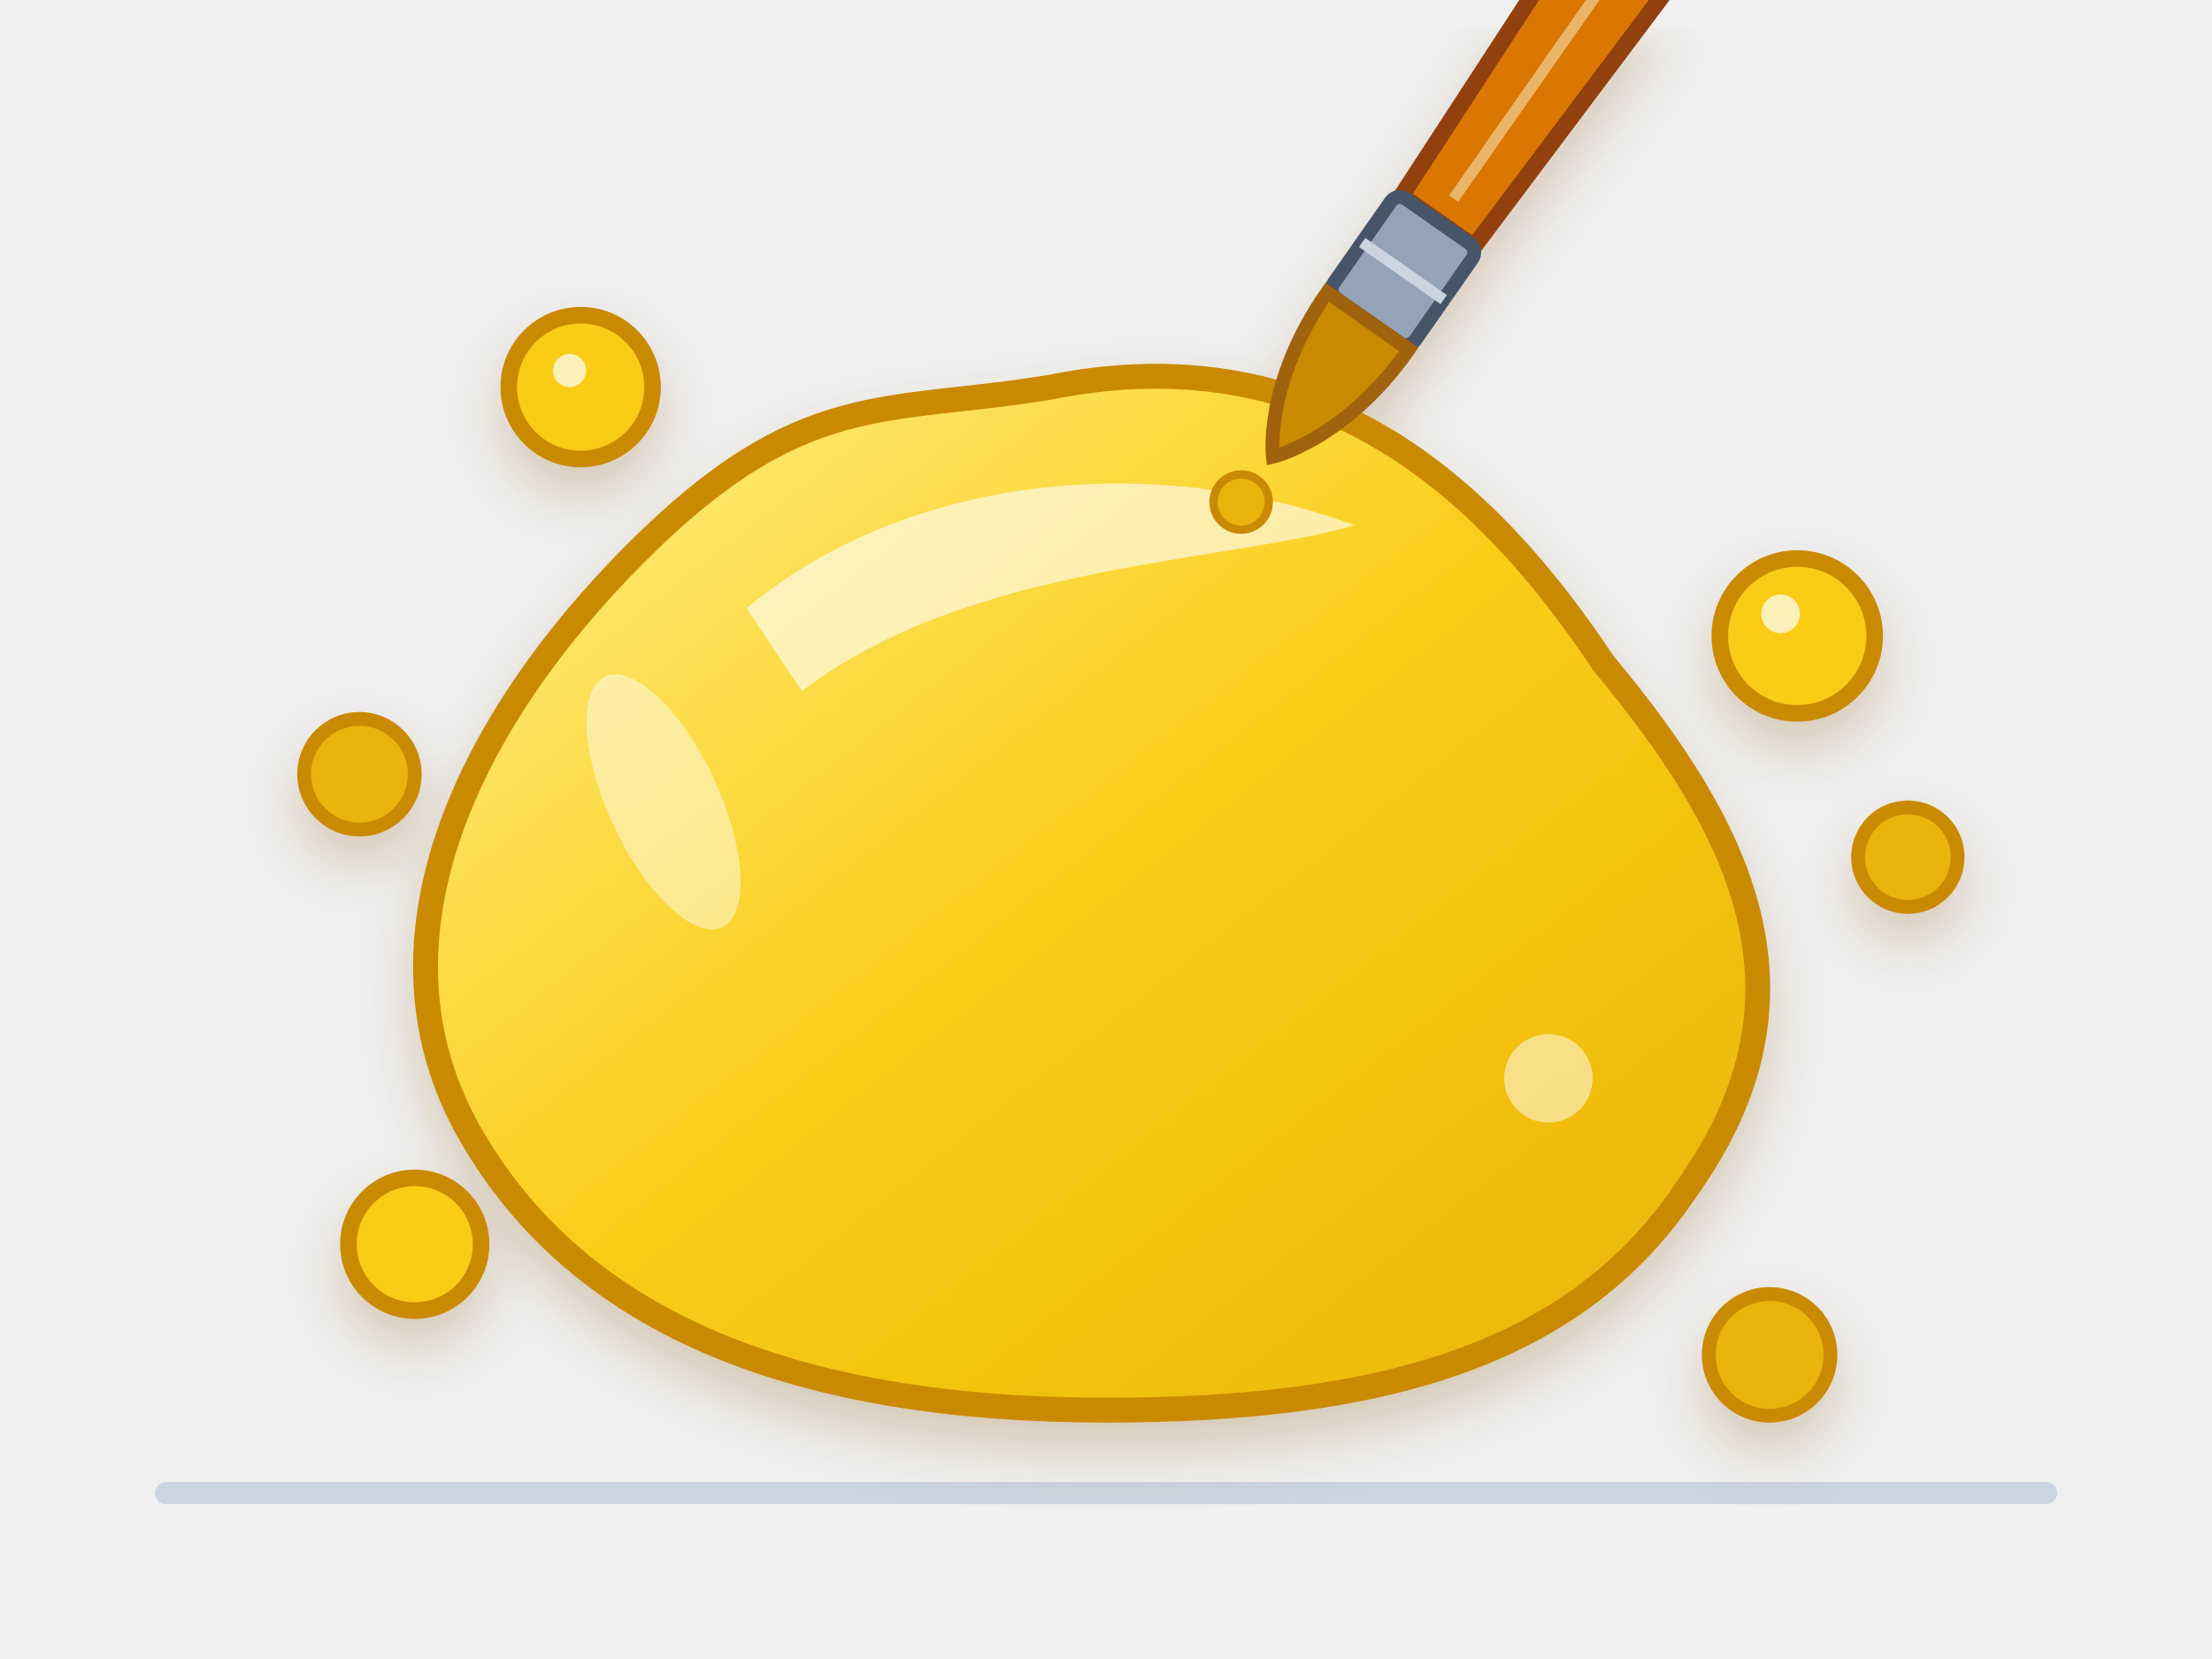
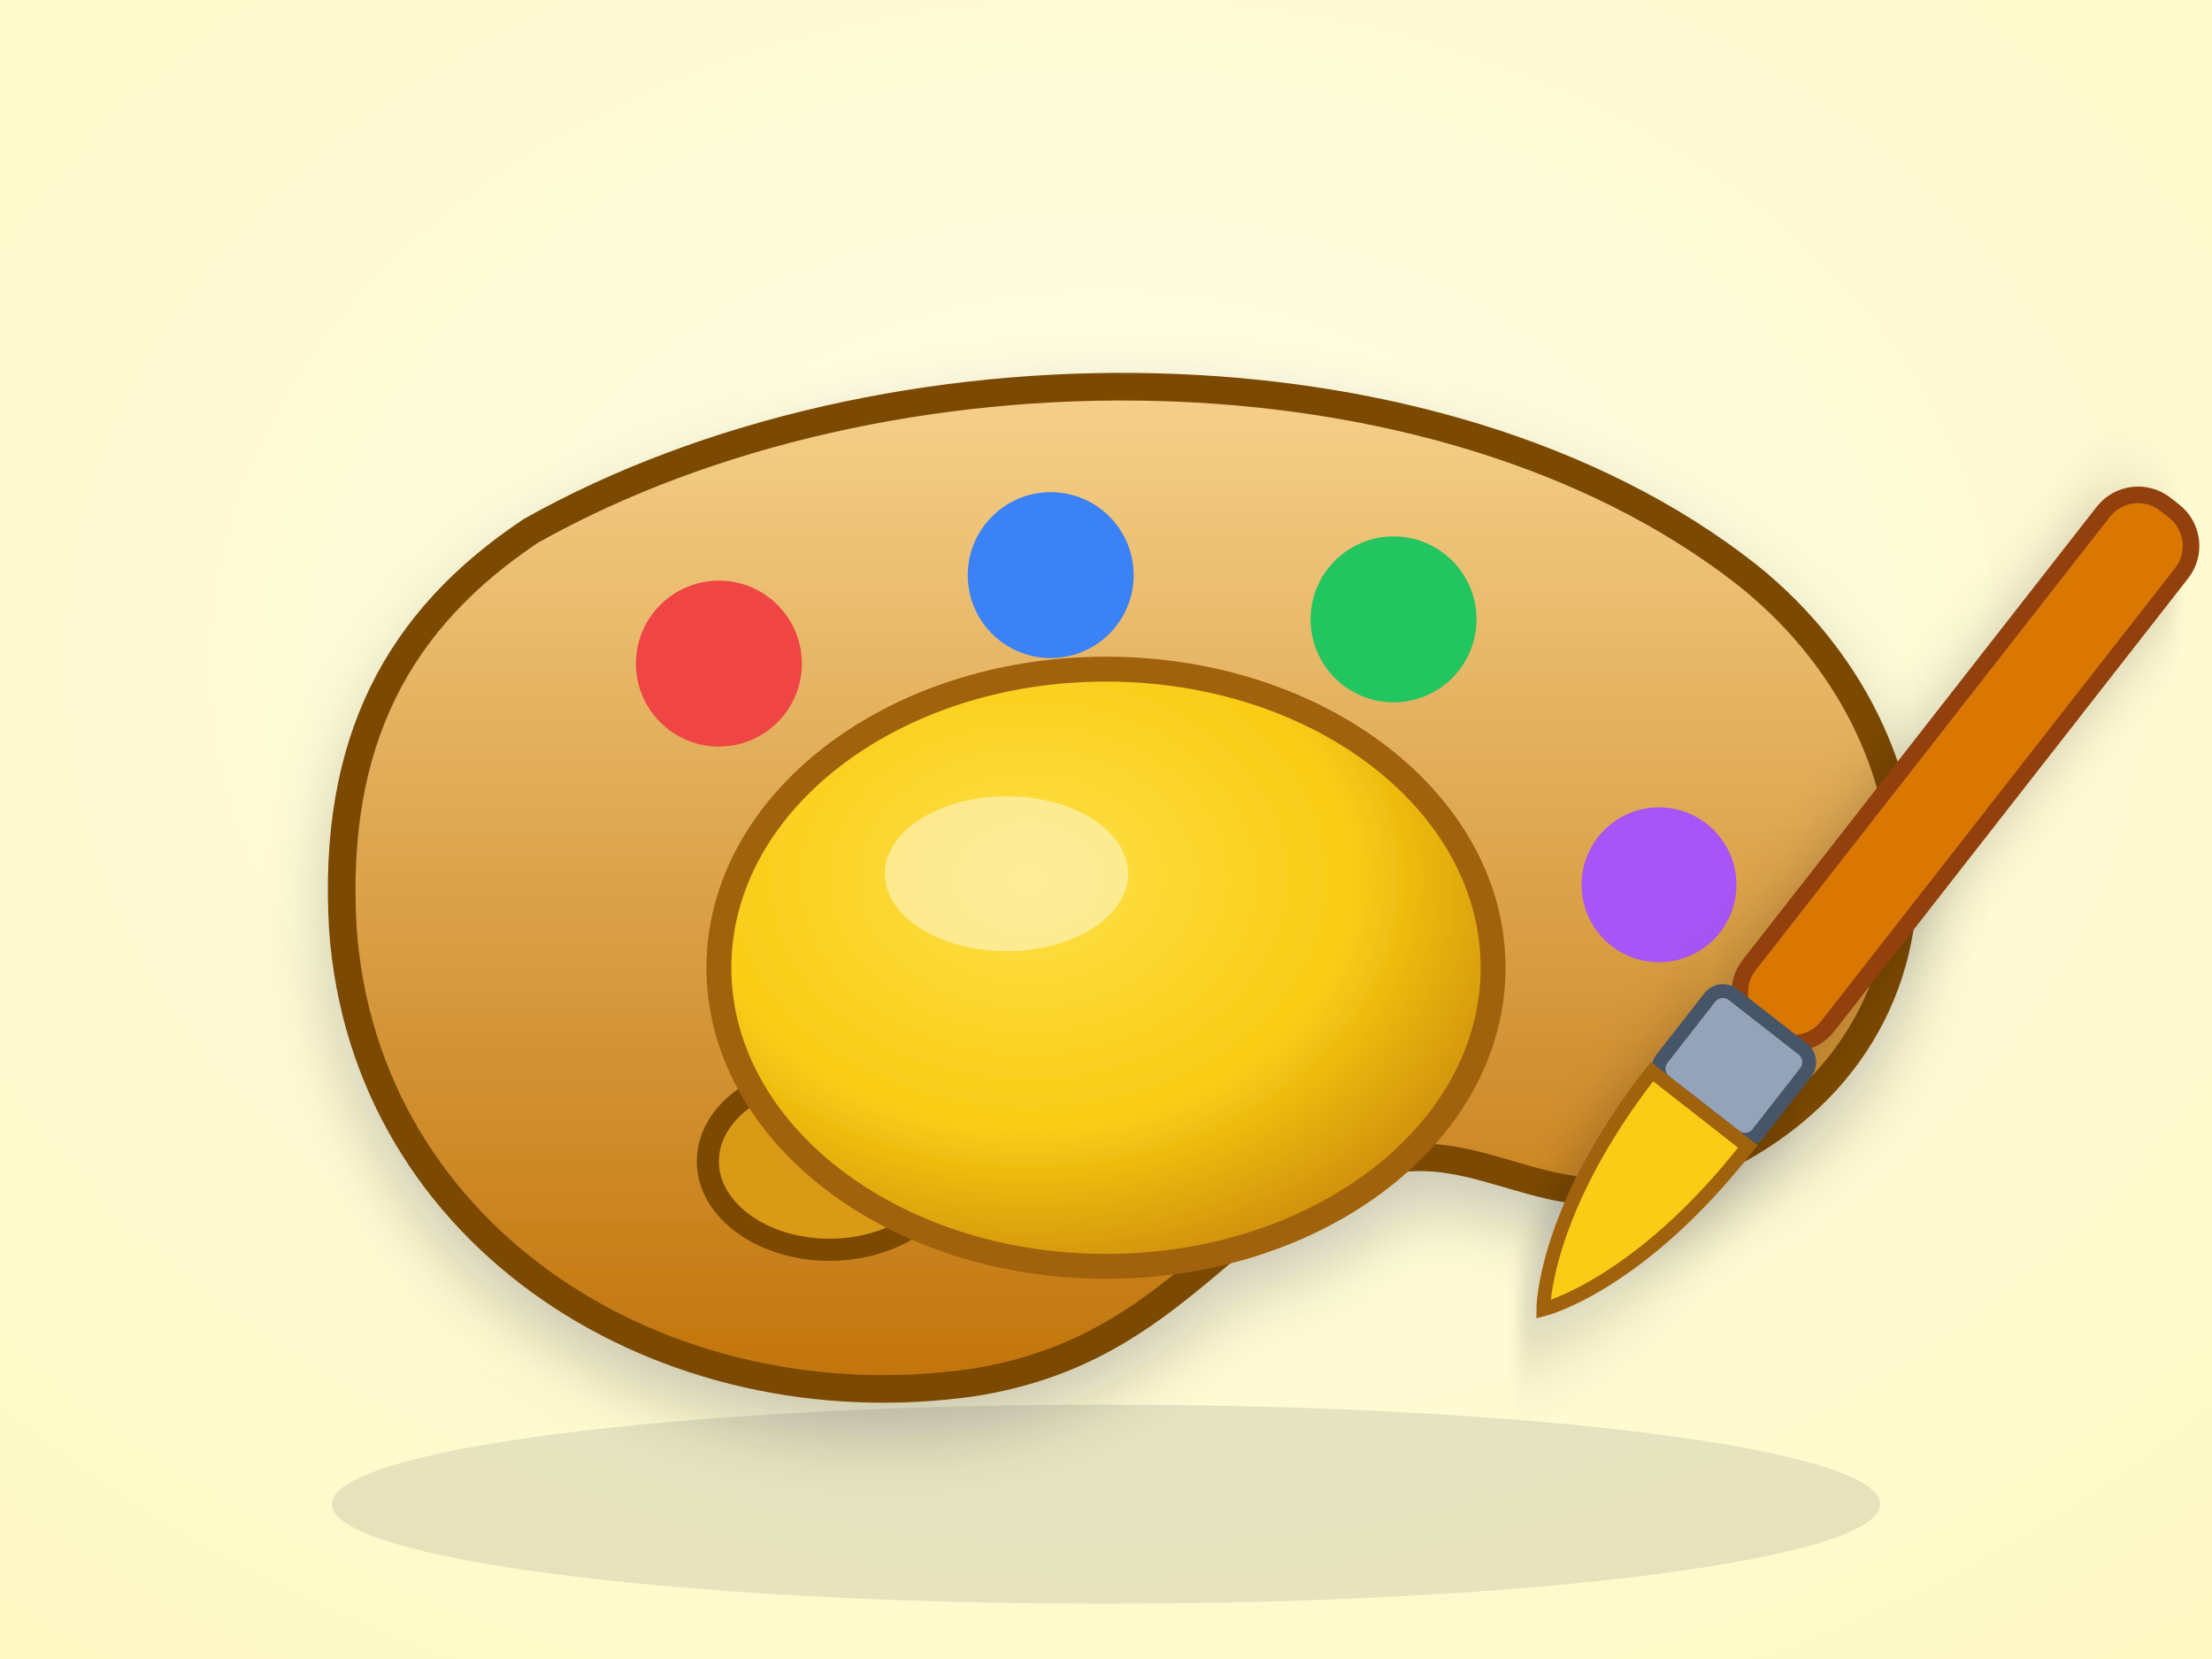
<svg xmlns="http://www.w3.org/2000/svg" viewBox="0 0 400 300" role="img" aria-labelledby="title-yellow desc-yellow">
  <defs>
-     <filter id="soft-shadow" x="-10%" y="-10%" width="120%" height="120%">
-       <feDropShadow dx="0" dy="5" stdDeviation="5" flood-color="#854d0e" flood-opacity="0.25" />
+     <radialGradient id="yellow-bg" cx="50%" cy="40%" r="80%">
+       <stop offset="0%" stop-color="#fefce8" />
+       <stop offset="100%" stop-color="#fef9c3" />
+     </radialGradient>
+     <linearGradient id="yellow-wood" x1="0%" y1="0%" x2="0%" y2="100%">
+       <stop offset="0%" stop-color="#f5d08a" />
+       <stop offset="100%" stop-color="#c2740a" />
+     </linearGradient>
+     <radialGradient id="yellow-blob" cx="40%" cy="35%" r="70%">
+       <stop offset="0%" stop-color="#fde047" />
+       <stop offset="60%" stop-color="#facc15" />
+       <stop offset="100%" stop-color="#ca8a04" />
+     </radialGradient>
+     <filter id="soft-shadow" x="-20%" y="-20%" width="140%" height="140%">
+       <feDropShadow dx="0" dy="6" stdDeviation="6" flood-color="#0f172a" flood-opacity="0.2" />
    </filter>
-     <linearGradient id="yellow-grad" x1="0%" y1="0%" x2="100%" y2="100%">
-       <stop offset="0%" stop-color="#fef08a" />
-       <stop offset="50%" stop-color="#facc15" />
-       <stop offset="100%" stop-color="#eab308" />
-     </linearGradient>
  </defs>
-   <line x1="30" y1="270" x2="370" y2="270" stroke="#cbd5e1" stroke-width="4" stroke-linecap="round" />
-   <g id="yellow-figure" filter="url(#soft-shadow)">
-     <path d="M190 70              C240 60 270 90 290 120              C315 150 330 180 305 215              C285 245 250 255 200 255              C145 255 105 240 85 205              C65 170 85 130 115 100              C145 70 160 75 190 70 Z" fill="url(#yellow-grad)" stroke="#ca8a04" stroke-width="4.5" />
-     <circle cx="325" cy="115" r="14" fill="#facc15" stroke="#ca8a04" stroke-width="3" />
-     <circle cx="345" cy="155" r="9" fill="#eab308" stroke="#ca8a04" stroke-width="2.5" />
-     <circle cx="320" cy="245" r="11" fill="#eab308" stroke="#ca8a04" stroke-width="2.5" />
-     <circle cx="75" cy="225" r="12" fill="#facc15" stroke="#ca8a04" stroke-width="3" />
-     <circle cx="65" cy="140" r="10" fill="#eab308" stroke="#ca8a04" stroke-width="2.5" />
-     <circle cx="105" cy="70" r="13" fill="#facc15" stroke="#ca8a04" stroke-width="3" />
-     <path d="M135 110 C165 85 210 82 245 95 C220 102 175 102 145 125 Z" fill="#ffffff" opacity="0.6" />
-     <ellipse cx="120" cy="145" rx="10" ry="25" fill="#ffffff" opacity="0.45" transform="rotate(-25 120 145)" />
-     <circle cx="280" cy="195" r="8" fill="#ffffff" opacity="0.5" />
-     <circle cx="103" cy="67" r="3" fill="#ffffff" opacity="0.7" />
-     <circle cx="322" cy="111" r="3.5" fill="#ffffff" opacity="0.7" />
-     <g id="paint-brush" transform="translate(260, 40) rotate(35)">
-       <path d="M-12 -120 L12 -120 L8 0 L-8 0 Z" fill="#d97706" stroke="#92400e" stroke-width="3" stroke-linejoin="round" />
-       <line x1="0" y1="-115" x2="0" y2="-5" stroke="#fef3c7" stroke-width="2" opacity="0.5" />
-       <rect x="-9" y="0" width="18" height="22" rx="2" fill="#94a3b8" stroke="#475569" stroke-width="2.5" />
-       <line x1="-9" y1="11" x2="9" y2="11" stroke="#cbd5e1" stroke-width="2" />
-       <path d="M-9 22 C-9 42 0 52 0 52 C0 52 9 42 9 22 Z" fill="#ca8a04" stroke="#a16207" stroke-width="2.5" />
-       <circle cx="0" cy="62" r="5" fill="#eab308" stroke="#ca8a04" stroke-width="1.5" />
-     </g>
+   <rect x="0" y="0" width="400" height="300" fill="url(#yellow-bg)" />
+   <ellipse cx="200" cy="272" rx="140" ry="18" fill="#0f172a" opacity="0.1" />
+   <g id="palette" filter="url(#soft-shadow)">
+     <path d="M96 96 C160 60 260 60 316 104 C356 136 356 196 300 214 C280 220 268 206 250 210 C222 216 214 244 176 250 C120 258 66 224 62 168 C60 134 72 112 96 96 Z" fill="url(#yellow-wood)" stroke="#7c4a06" stroke-width="5" stroke-linejoin="round" />
+     <ellipse cx="150" cy="210" rx="22" ry="16" fill="#d99a12" stroke="#7c4a06" stroke-width="4" />
+     <circle cx="130" cy="120" r="15" fill="#ef4444" />
+     <circle cx="190" cy="104" r="15" fill="#3b82f6" />
+     <circle cx="252" cy="112" r="15" fill="#22c55e" />
+     <circle cx="300" cy="160" r="14" fill="#a855f7" />
+     <ellipse cx="200" cy="175" rx="70" ry="54" fill="url(#yellow-blob)" stroke="#a16207" stroke-width="4.5" />
+     <ellipse cx="182" cy="158" rx="22" ry="14" fill="#ffffff" opacity="0.45" />
+   </g>
+   <g id="brush" filter="url(#soft-shadow)" transform="translate(300 210) rotate(38)">
+     <rect x="-9" y="-150" width="18" height="120" rx="8" fill="#d97706" stroke="#92400e" stroke-width="3" />
+     <rect x="-11" y="-32" width="22" height="20" rx="3" fill="#94a3b8" stroke="#475569" stroke-width="2.5" />
+     <path d="M-11 -12 C-11 20 0 34 0 34 C0 34 11 20 11 -12 Z" fill="#facc15" stroke="#a16207" stroke-width="2.5" />
  </g>
</svg>
